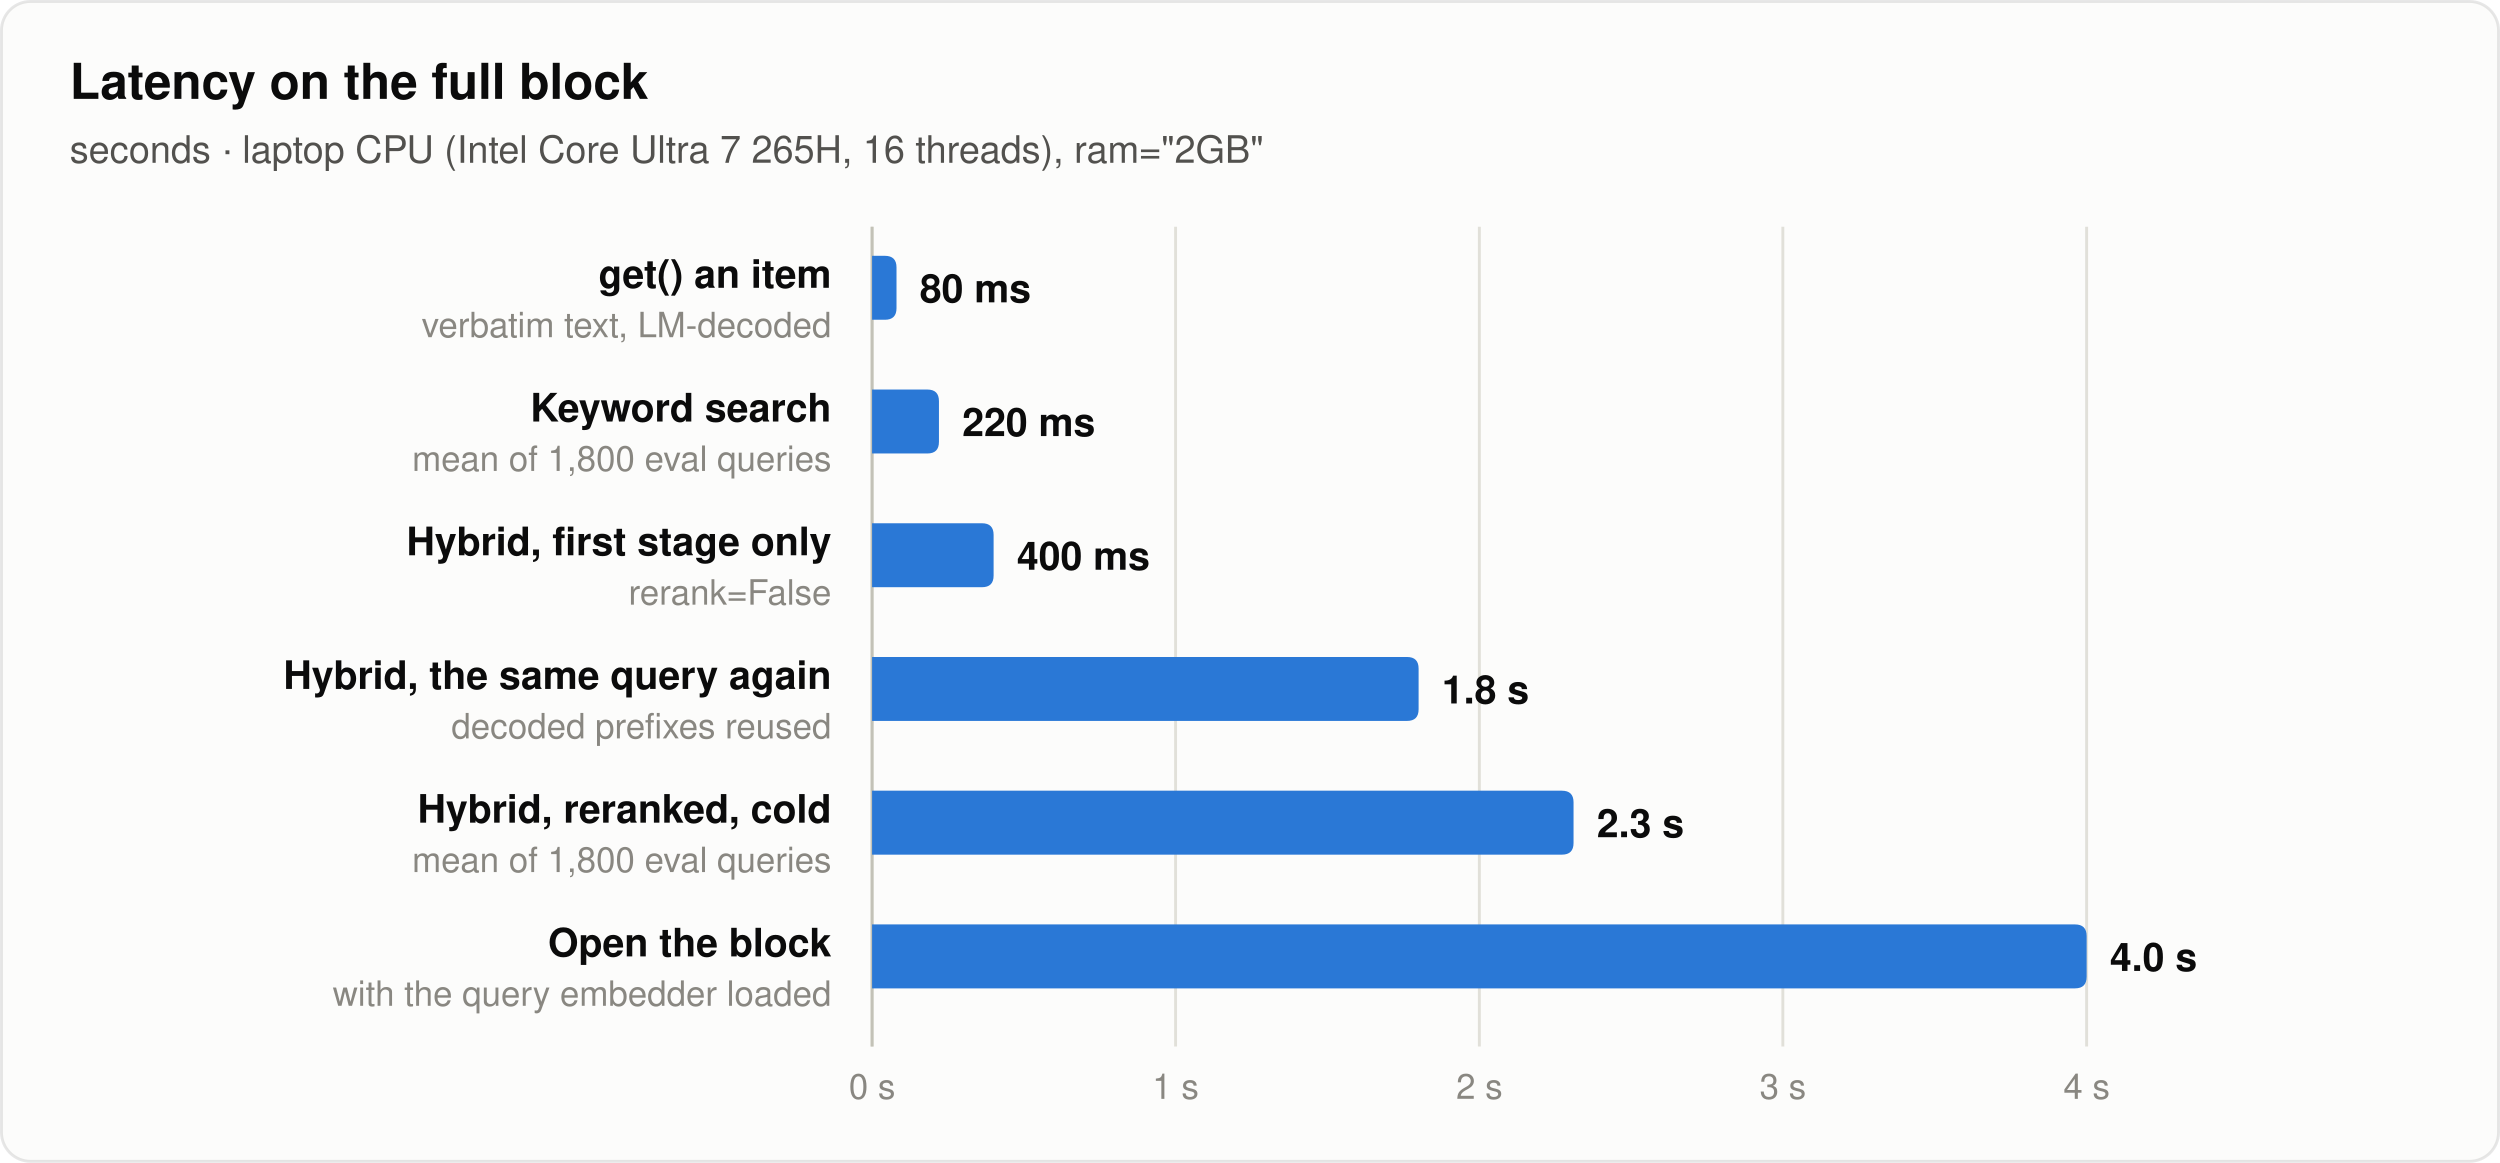
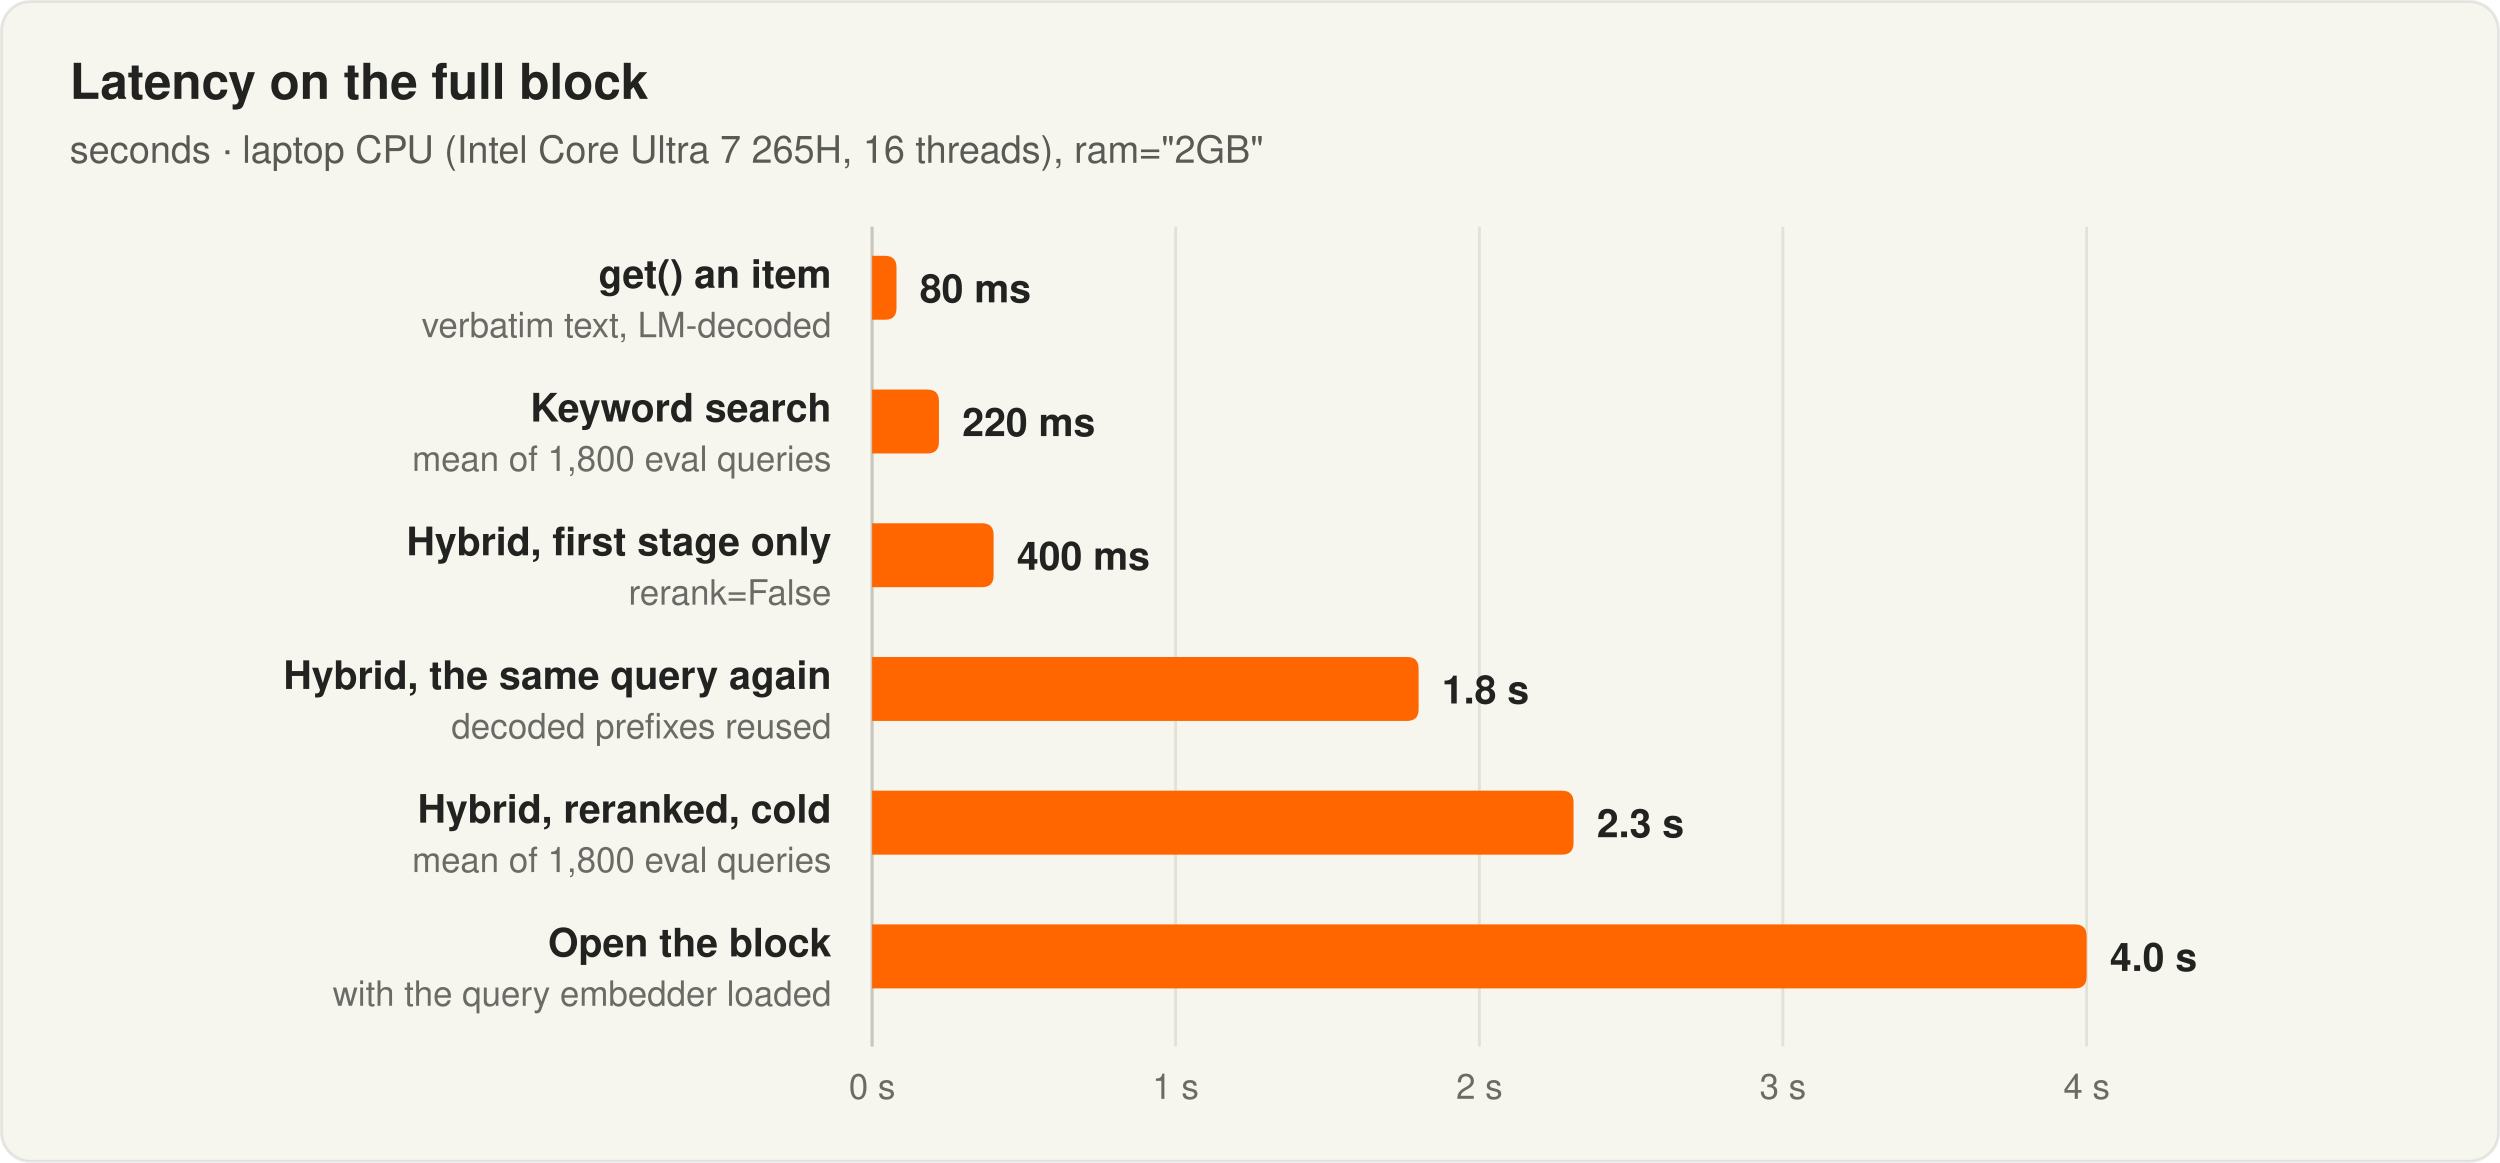
<svg xmlns="http://www.w3.org/2000/svg" width="860" height="400" viewBox="0 0 860 400" role="img" aria-label="Latency on the full block">
-   <rect x="0.5" y="0.5" width="859" height="399" rx="10" fill="#fcfcfb" stroke="rgba(11,11,11,0.10)" />
-   <text x="24.0" y="34.0" fill="#0b0b0b" font-family="system-ui, -apple-system, 'Segoe UI', Helvetica, Arial, sans-serif" font-size="17" font-weight="600" text-anchor="start">Latency on the full block</text>
-   <text x="24.0" y="56.0" fill="#52514e" font-family="system-ui, -apple-system, 'Segoe UI', Helvetica, Arial, sans-serif" font-size="13" font-weight="400" text-anchor="start">seconds · laptop CPU (Intel Core Ultra 7 265H, 16 threads), ram="2GB"</text>
-   <line x1="300.0" y1="78" x2="300.0" y2="360" stroke="#e1e0d9" stroke-width="1" />
-   <text x="300.0" y="378.0" fill="#898781" font-family="system-ui, -apple-system, 'Segoe UI', Helvetica, Arial, sans-serif" font-size="12" font-weight="400" text-anchor="middle">0 s</text>
-   <line x1="404.4" y1="78" x2="404.4" y2="360" stroke="#e1e0d9" stroke-width="1" />
-   <text x="404.4" y="378.0" fill="#898781" font-family="system-ui, -apple-system, 'Segoe UI', Helvetica, Arial, sans-serif" font-size="12" font-weight="400" text-anchor="middle">1 s</text>
-   <line x1="508.9" y1="78" x2="508.9" y2="360" stroke="#e1e0d9" stroke-width="1" />
-   <text x="508.9" y="378.0" fill="#898781" font-family="system-ui, -apple-system, 'Segoe UI', Helvetica, Arial, sans-serif" font-size="12" font-weight="400" text-anchor="middle">2 s</text>
-   <line x1="613.3" y1="78" x2="613.3" y2="360" stroke="#e1e0d9" stroke-width="1" />
-   <text x="613.3" y="378.0" fill="#898781" font-family="system-ui, -apple-system, 'Segoe UI', Helvetica, Arial, sans-serif" font-size="12" font-weight="400" text-anchor="middle">3 s</text>
-   <line x1="717.8" y1="78" x2="717.8" y2="360" stroke="#e1e0d9" stroke-width="1" />
-   <text x="717.8" y="378.0" fill="#898781" font-family="system-ui, -apple-system, 'Segoe UI', Helvetica, Arial, sans-serif" font-size="12" font-weight="400" text-anchor="middle">4 s</text>
-   <line x1="300" y1="78" x2="300" y2="360" stroke="#c3c2b7" stroke-width="1" />
-   <text x="286.0" y="99.0" fill="#0b0b0b" font-family="system-ui, -apple-system, 'Segoe UI', Helvetica, Arial, sans-serif" font-size="13.5" font-weight="600" text-anchor="end">get() an item</text>
-   <text x="286.0" y="116.0" fill="#898781" font-family="system-ui, -apple-system, 'Segoe UI', Helvetica, Arial, sans-serif" font-size="12" font-weight="400" text-anchor="end">verbatim text, LM-decoded</text>
-   <path d="M300.0,88.0 H304.4 Q308.4,88.0 308.4,92.0 V106.0 Q308.4,110.0 304.4,110.0 H300.0 Z" fill="#2a78d6" />
-   <text x="316.4" y="104.0" fill="#0b0b0b" font-family="system-ui, -apple-system, 'Segoe UI', Helvetica, Arial, sans-serif" font-size="13.5" font-weight="600" text-anchor="start">80 ms</text>
-   <text x="286.0" y="145.0" fill="#0b0b0b" font-family="system-ui, -apple-system, 'Segoe UI', Helvetica, Arial, sans-serif" font-size="13.5" font-weight="600" text-anchor="end">Keyword search</text>
-   <text x="286.0" y="162.0" fill="#898781" font-family="system-ui, -apple-system, 'Segoe UI', Helvetica, Arial, sans-serif" font-size="12" font-weight="400" text-anchor="end">mean of 1,800 eval queries</text>
-   <path d="M300.0,134.0 H319.0 Q323.0,134.0 323.0,138.0 V152.0 Q323.0,156.0 319.0,156.0 H300.0 Z" fill="#2a78d6" />
-   <text x="331.0" y="150.0" fill="#0b0b0b" font-family="system-ui, -apple-system, 'Segoe UI', Helvetica, Arial, sans-serif" font-size="13.5" font-weight="600" text-anchor="start">220 ms</text>
-   <text x="286.0" y="191.0" fill="#0b0b0b" font-family="system-ui, -apple-system, 'Segoe UI', Helvetica, Arial, sans-serif" font-size="13.5" font-weight="600" text-anchor="end">Hybrid, first stage only</text>
-   <text x="286.0" y="208.0" fill="#898781" font-family="system-ui, -apple-system, 'Segoe UI', Helvetica, Arial, sans-serif" font-size="12" font-weight="400" text-anchor="end">rerank=False</text>
-   <path d="M300.0,180.0 H337.8 Q341.8,180.0 341.8,184.0 V198.0 Q341.8,202.0 337.8,202.0 H300.0 Z" fill="#2a78d6" />
-   <text x="349.8" y="196.0" fill="#0b0b0b" font-family="system-ui, -apple-system, 'Segoe UI', Helvetica, Arial, sans-serif" font-size="13.5" font-weight="600" text-anchor="start">400 ms</text>
-   <text x="286.0" y="237.0" fill="#0b0b0b" font-family="system-ui, -apple-system, 'Segoe UI', Helvetica, Arial, sans-serif" font-size="13.5" font-weight="600" text-anchor="end">Hybrid, the same query again</text>
-   <text x="286.0" y="254.0" fill="#898781" font-family="system-ui, -apple-system, 'Segoe UI', Helvetica, Arial, sans-serif" font-size="12" font-weight="400" text-anchor="end">decoded prefixes reused</text>
-   <path d="M300.0,226.0 H484.0 Q488.0,226.0 488.0,230.0 V244.0 Q488.0,248.0 484.0,248.0 H300.0 Z" fill="#2a78d6" />
-   <text x="496.0" y="242.0" fill="#0b0b0b" font-family="system-ui, -apple-system, 'Segoe UI', Helvetica, Arial, sans-serif" font-size="13.5" font-weight="600" text-anchor="start">1.8 s</text>
-   <text x="286.0" y="283.0" fill="#0b0b0b" font-family="system-ui, -apple-system, 'Segoe UI', Helvetica, Arial, sans-serif" font-size="13.5" font-weight="600" text-anchor="end">Hybrid, reranked, cold</text>
-   <text x="286.0" y="300.0" fill="#898781" font-family="system-ui, -apple-system, 'Segoe UI', Helvetica, Arial, sans-serif" font-size="12" font-weight="400" text-anchor="end">mean of 1,800 eval queries</text>
-   <path d="M300.0,272.0 H537.3 Q541.3,272.0 541.3,276.0 V290.0 Q541.3,294.0 537.3,294.0 H300.0 Z" fill="#2a78d6" />
-   <text x="549.3" y="288.0" fill="#0b0b0b" font-family="system-ui, -apple-system, 'Segoe UI', Helvetica, Arial, sans-serif" font-size="13.5" font-weight="600" text-anchor="start">2.3 s</text>
-   <text x="286.0" y="329.0" fill="#0b0b0b" font-family="system-ui, -apple-system, 'Segoe UI', Helvetica, Arial, sans-serif" font-size="13.5" font-weight="600" text-anchor="end">Open the block</text>
-   <text x="286.0" y="346.0" fill="#898781" font-family="system-ui, -apple-system, 'Segoe UI', Helvetica, Arial, sans-serif" font-size="12" font-weight="400" text-anchor="end">with the query embedder loaded</text>
-   <path d="M300.0,318.0 H713.8 Q717.8,318.0 717.8,322.0 V336.0 Q717.8,340.0 713.8,340.0 H300.0 Z" fill="#2a78d6" />
-   <text x="725.8" y="334.0" fill="#0b0b0b" font-family="system-ui, -apple-system, 'Segoe UI', Helvetica, Arial, sans-serif" font-size="13.5" font-weight="600" text-anchor="start">4.0 s</text>
+   <rect x="0.5" y="0.5" width="859" height="399" rx="10" fill="#f6f6ef" stroke="rgba(34,34,32,0.10)" />
+   <text x="24.0" y="34.0" fill="#222220" font-family="system-ui, -apple-system, 'Segoe UI', Helvetica, Arial, sans-serif" font-size="17" font-weight="600" text-anchor="start">Latency on the full block</text>
+   <text x="24.0" y="56.0" fill="#5a5a55" font-family="system-ui, -apple-system, 'Segoe UI', Helvetica, Arial, sans-serif" font-size="13" font-weight="400" text-anchor="start">seconds · laptop CPU (Intel Core Ultra 7 265H, 16 threads), ram="2GB"</text>
+   <line x1="300.0" y1="78" x2="300.0" y2="360" stroke="#e3e2d6" stroke-width="1" />
+   <text x="300.0" y="378.0" fill="#6b6b66" font-family="system-ui, -apple-system, 'Segoe UI', Helvetica, Arial, sans-serif" font-size="12" font-weight="400" text-anchor="middle">0 s</text>
+   <line x1="404.4" y1="78" x2="404.4" y2="360" stroke="#e3e2d6" stroke-width="1" />
+   <text x="404.4" y="378.0" fill="#6b6b66" font-family="system-ui, -apple-system, 'Segoe UI', Helvetica, Arial, sans-serif" font-size="12" font-weight="400" text-anchor="middle">1 s</text>
+   <line x1="508.9" y1="78" x2="508.9" y2="360" stroke="#e3e2d6" stroke-width="1" />
+   <text x="508.9" y="378.0" fill="#6b6b66" font-family="system-ui, -apple-system, 'Segoe UI', Helvetica, Arial, sans-serif" font-size="12" font-weight="400" text-anchor="middle">2 s</text>
+   <line x1="613.3" y1="78" x2="613.3" y2="360" stroke="#e3e2d6" stroke-width="1" />
+   <text x="613.3" y="378.0" fill="#6b6b66" font-family="system-ui, -apple-system, 'Segoe UI', Helvetica, Arial, sans-serif" font-size="12" font-weight="400" text-anchor="middle">3 s</text>
+   <line x1="717.8" y1="78" x2="717.8" y2="360" stroke="#e3e2d6" stroke-width="1" />
+   <text x="717.8" y="378.0" fill="#6b6b66" font-family="system-ui, -apple-system, 'Segoe UI', Helvetica, Arial, sans-serif" font-size="12" font-weight="400" text-anchor="middle">4 s</text>
+   <line x1="300" y1="78" x2="300" y2="360" stroke="#c9c7bc" stroke-width="1" />
+   <text x="286.0" y="99.0" fill="#222220" font-family="system-ui, -apple-system, 'Segoe UI', Helvetica, Arial, sans-serif" font-size="13.5" font-weight="600" text-anchor="end">get() an item</text>
+   <text x="286.0" y="116.0" fill="#6b6b66" font-family="system-ui, -apple-system, 'Segoe UI', Helvetica, Arial, sans-serif" font-size="12" font-weight="400" text-anchor="end">verbatim text, LM-decoded</text>
+   <path d="M300.0,88.0 H304.4 Q308.4,88.0 308.4,92.0 V106.0 Q308.4,110.0 304.4,110.0 H300.0 Z" fill="#ff6600" />
+   <text x="316.4" y="104.0" fill="#222220" font-family="system-ui, -apple-system, 'Segoe UI', Helvetica, Arial, sans-serif" font-size="13.5" font-weight="600" text-anchor="start">80 ms</text>
+   <text x="286.0" y="145.0" fill="#222220" font-family="system-ui, -apple-system, 'Segoe UI', Helvetica, Arial, sans-serif" font-size="13.5" font-weight="600" text-anchor="end">Keyword search</text>
+   <text x="286.0" y="162.0" fill="#6b6b66" font-family="system-ui, -apple-system, 'Segoe UI', Helvetica, Arial, sans-serif" font-size="12" font-weight="400" text-anchor="end">mean of 1,800 eval queries</text>
+   <path d="M300.0,134.0 H319.0 Q323.0,134.0 323.0,138.0 V152.0 Q323.0,156.0 319.0,156.0 H300.0 Z" fill="#ff6600" />
+   <text x="331.0" y="150.0" fill="#222220" font-family="system-ui, -apple-system, 'Segoe UI', Helvetica, Arial, sans-serif" font-size="13.5" font-weight="600" text-anchor="start">220 ms</text>
+   <text x="286.0" y="191.0" fill="#222220" font-family="system-ui, -apple-system, 'Segoe UI', Helvetica, Arial, sans-serif" font-size="13.5" font-weight="600" text-anchor="end">Hybrid, first stage only</text>
+   <text x="286.0" y="208.0" fill="#6b6b66" font-family="system-ui, -apple-system, 'Segoe UI', Helvetica, Arial, sans-serif" font-size="12" font-weight="400" text-anchor="end">rerank=False</text>
+   <path d="M300.0,180.0 H337.8 Q341.8,180.0 341.8,184.0 V198.0 Q341.8,202.0 337.8,202.0 H300.0 Z" fill="#ff6600" />
+   <text x="349.8" y="196.0" fill="#222220" font-family="system-ui, -apple-system, 'Segoe UI', Helvetica, Arial, sans-serif" font-size="13.5" font-weight="600" text-anchor="start">400 ms</text>
+   <text x="286.0" y="237.0" fill="#222220" font-family="system-ui, -apple-system, 'Segoe UI', Helvetica, Arial, sans-serif" font-size="13.5" font-weight="600" text-anchor="end">Hybrid, the same query again</text>
+   <text x="286.0" y="254.0" fill="#6b6b66" font-family="system-ui, -apple-system, 'Segoe UI', Helvetica, Arial, sans-serif" font-size="12" font-weight="400" text-anchor="end">decoded prefixes reused</text>
+   <path d="M300.0,226.0 H484.0 Q488.0,226.0 488.0,230.0 V244.0 Q488.0,248.0 484.0,248.0 H300.0 Z" fill="#ff6600" />
+   <text x="496.0" y="242.0" fill="#222220" font-family="system-ui, -apple-system, 'Segoe UI', Helvetica, Arial, sans-serif" font-size="13.5" font-weight="600" text-anchor="start">1.8 s</text>
+   <text x="286.0" y="283.0" fill="#222220" font-family="system-ui, -apple-system, 'Segoe UI', Helvetica, Arial, sans-serif" font-size="13.5" font-weight="600" text-anchor="end">Hybrid, reranked, cold</text>
+   <text x="286.0" y="300.0" fill="#6b6b66" font-family="system-ui, -apple-system, 'Segoe UI', Helvetica, Arial, sans-serif" font-size="12" font-weight="400" text-anchor="end">mean of 1,800 eval queries</text>
+   <path d="M300.0,272.0 H537.3 Q541.3,272.0 541.3,276.0 V290.0 Q541.3,294.0 537.3,294.0 H300.0 Z" fill="#ff6600" />
+   <text x="549.3" y="288.0" fill="#222220" font-family="system-ui, -apple-system, 'Segoe UI', Helvetica, Arial, sans-serif" font-size="13.5" font-weight="600" text-anchor="start">2.3 s</text>
+   <text x="286.0" y="329.0" fill="#222220" font-family="system-ui, -apple-system, 'Segoe UI', Helvetica, Arial, sans-serif" font-size="13.5" font-weight="600" text-anchor="end">Open the block</text>
+   <text x="286.0" y="346.0" fill="#6b6b66" font-family="system-ui, -apple-system, 'Segoe UI', Helvetica, Arial, sans-serif" font-size="12" font-weight="400" text-anchor="end">with the query embedder loaded</text>
+   <path d="M300.0,318.0 H713.8 Q717.8,318.0 717.8,322.0 V336.0 Q717.8,340.0 713.8,340.0 H300.0 Z" fill="#ff6600" />
+   <text x="725.8" y="334.0" fill="#222220" font-family="system-ui, -apple-system, 'Segoe UI', Helvetica, Arial, sans-serif" font-size="13.5" font-weight="600" text-anchor="start">4.0 s</text>
</svg>
